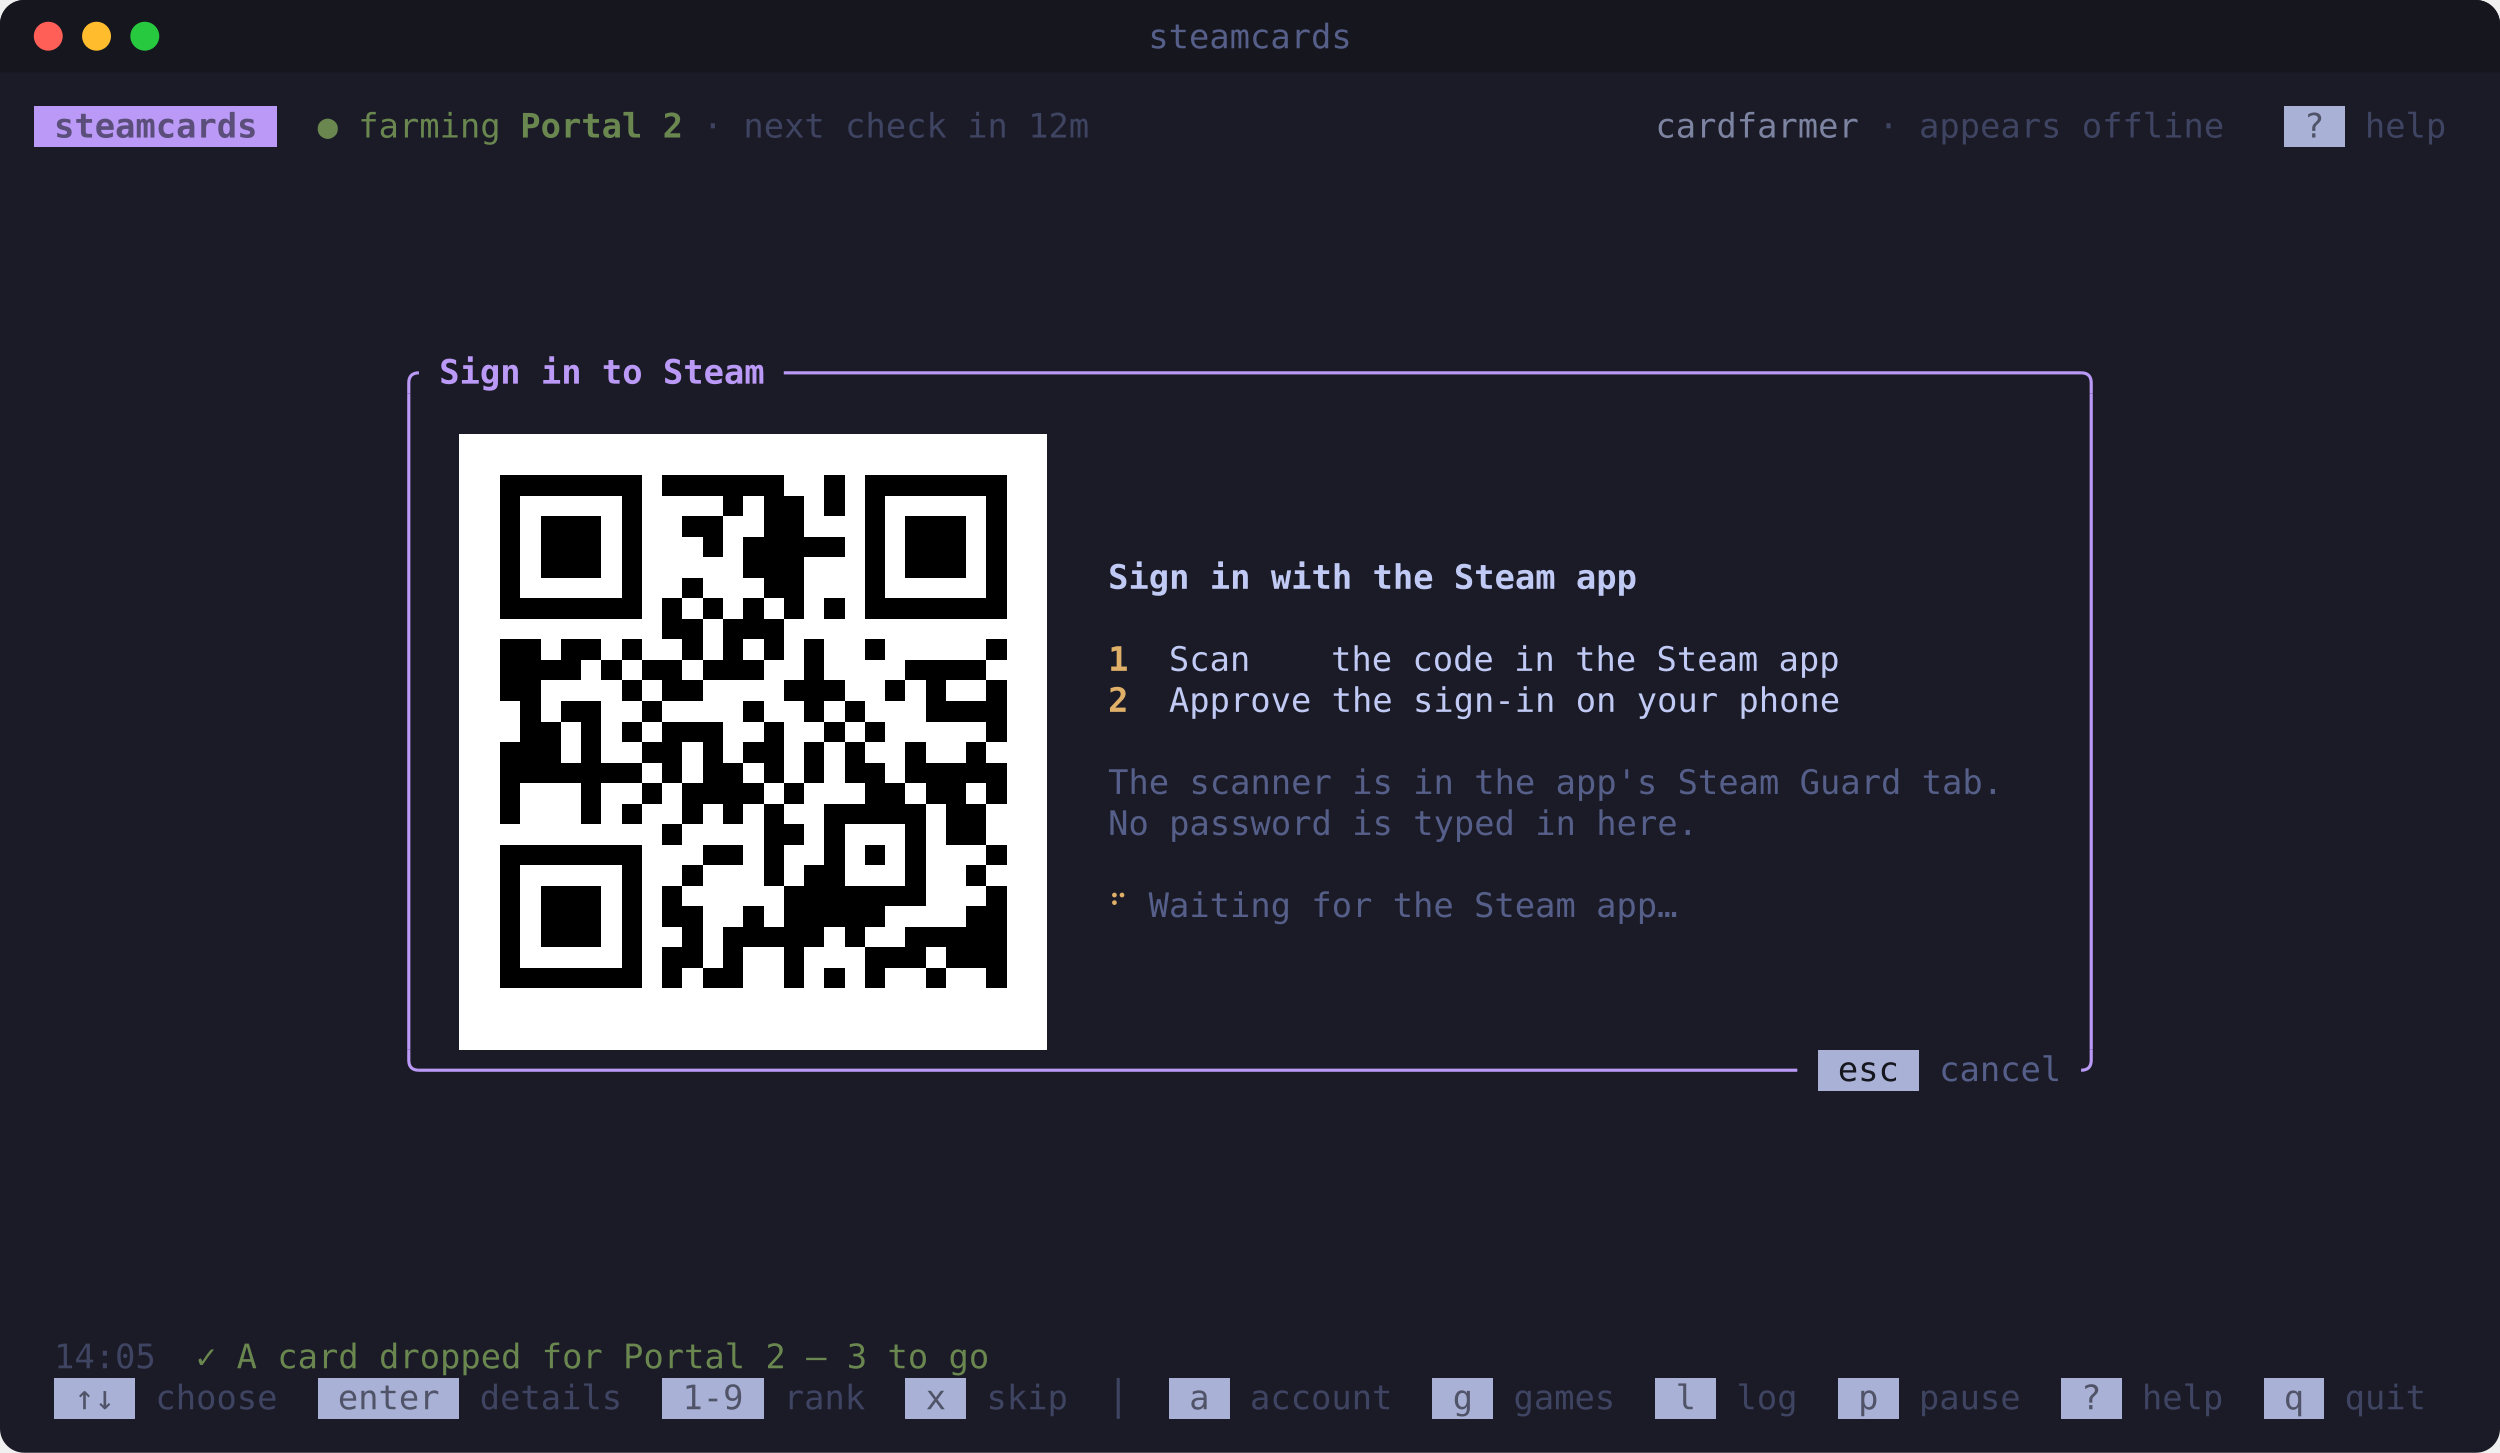
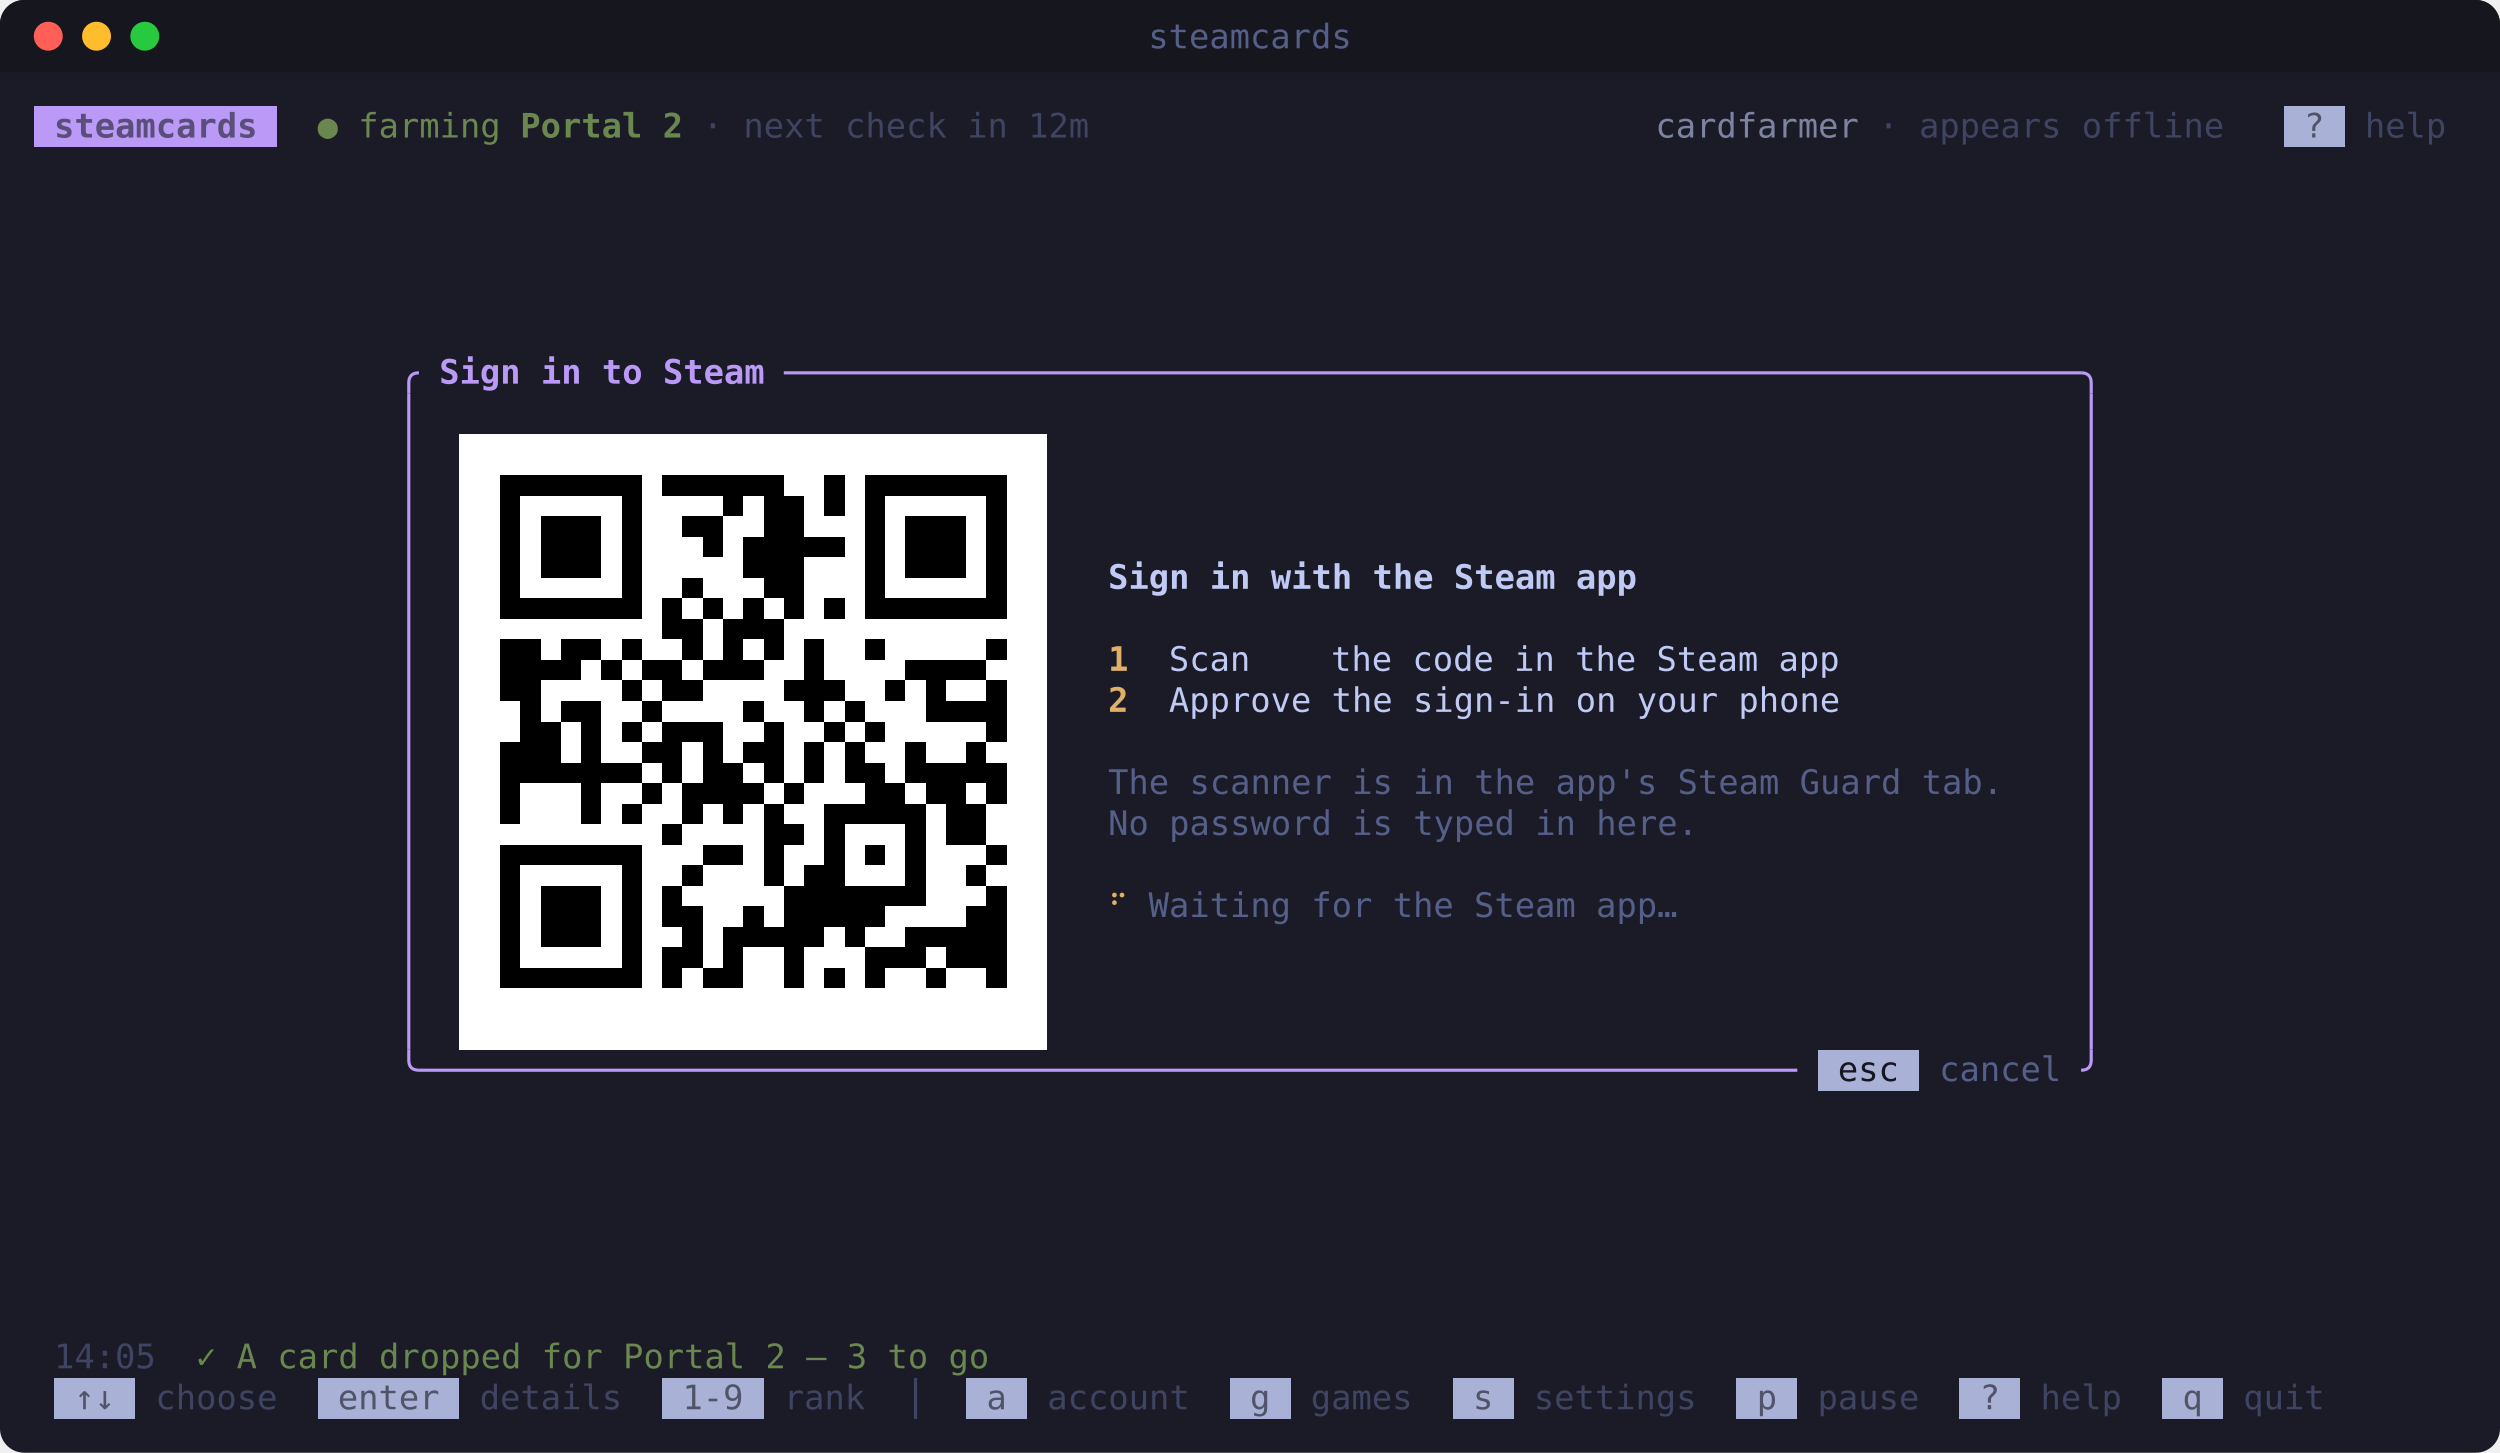
<svg xmlns="http://www.w3.org/2000/svg" width="1036" height="602" viewBox="0 0 1036.0 602.0" font-family="ui-monospace, SFMono-Regular, Menlo, Consolas, 'DejaVu Sans Mono', monospace" font-size="14" xml:space="preserve">
  <rect width="1036.0" height="602.0" rx="10" fill="#1a1b26" />
  <path d="M0 10a10 10 0 0 1 10-10h1016.0a10 10 0 0 1 10 10v20.0h-1036.0z" fill="#16161e" />
  <circle cx="20.0" cy="15.0" r="6" fill="#ff5f56" />
  <circle cx="40.0" cy="15.0" r="6" fill="#ffbd2e" />
  <circle cx="60.0" cy="15.0" r="6" fill="#27c93f" />
  <text x="518.0" y="20.0" text-anchor="middle" fill="#565f89">steamcards</text>
  <g shape-rendering="crispEdges">
    <rect x="14.0" y="44.0" width="100.8" height="17" fill="#bb9af7" />
    <rect x="946.4" y="44.0" width="25.2" height="17" fill="#a9b1d6" />
    <rect x="190.4" y="180.0" width="243.6" height="17" fill="#ffffff" />
    <rect x="190.4" y="197.0" width="243.6" height="17" fill="#ffffff" />
    <rect x="207.20" y="197.00" width="8.40" height="17.00" fill="#000000" fill-opacity="1" />
    <rect x="215.60" y="197.00" width="42.00" height="8.50" fill="#000000" fill-opacity="1" />
    <rect x="257.60" y="197.00" width="8.40" height="17.00" fill="#000000" fill-opacity="1" />
    <rect x="274.40" y="197.00" width="25.20" height="8.50" fill="#000000" fill-opacity="1" />
    <rect x="299.60" y="197.00" width="8.40" height="17.00" fill="#000000" fill-opacity="1" />
    <rect x="308.00" y="197.00" width="8.40" height="8.50" fill="#000000" fill-opacity="1" />
    <rect x="316.40" y="197.00" width="8.40" height="17.00" fill="#000000" fill-opacity="1" />
    <rect x="324.80" y="205.50" width="8.40" height="8.50" fill="#000000" fill-opacity="1" />
    <rect x="341.60" y="197.00" width="8.40" height="17.00" fill="#000000" fill-opacity="1" />
    <rect x="358.40" y="197.00" width="8.40" height="17.00" fill="#000000" fill-opacity="1" />
    <rect x="366.80" y="197.00" width="42.00" height="8.50" fill="#000000" fill-opacity="1" />
    <rect x="408.80" y="197.00" width="8.40" height="17.00" fill="#000000" fill-opacity="1" />
    <rect x="190.4" y="214.0" width="243.6" height="17" fill="#ffffff" />
    <rect x="207.20" y="214.00" width="8.40" height="17.00" fill="#000000" fill-opacity="1" />
    <rect x="224.00" y="214.00" width="25.20" height="17.00" fill="#000000" fill-opacity="1" />
    <rect x="257.60" y="214.00" width="8.40" height="17.00" fill="#000000" fill-opacity="1" />
    <rect x="282.80" y="214.00" width="8.40" height="8.50" fill="#000000" fill-opacity="1" />
    <rect x="291.20" y="214.00" width="8.40" height="17.00" fill="#000000" fill-opacity="1" />
    <rect x="308.00" y="222.50" width="8.40" height="8.50" fill="#000000" fill-opacity="1" />
    <rect x="316.40" y="214.00" width="16.80" height="17.00" fill="#000000" fill-opacity="1" />
    <rect x="333.20" y="222.50" width="16.80" height="8.50" fill="#000000" fill-opacity="1" />
    <rect x="358.40" y="214.00" width="8.40" height="17.00" fill="#000000" fill-opacity="1" />
    <rect x="375.20" y="214.00" width="25.20" height="17.00" fill="#000000" fill-opacity="1" />
    <rect x="408.80" y="214.00" width="8.40" height="17.00" fill="#000000" fill-opacity="1" />
    <rect x="190.4" y="231.0" width="243.6" height="17" fill="#ffffff" />
    <rect x="207.20" y="231.00" width="8.40" height="17.00" fill="#000000" fill-opacity="1" />
    <rect x="224.00" y="231.00" width="25.20" height="8.50" fill="#000000" fill-opacity="1" />
    <rect x="257.60" y="231.00" width="8.40" height="17.00" fill="#000000" fill-opacity="1" />
    <rect x="282.80" y="239.50" width="8.40" height="8.50" fill="#000000" fill-opacity="1" />
    <rect x="308.00" y="231.00" width="8.40" height="8.50" fill="#000000" fill-opacity="1" />
    <rect x="316.40" y="231.00" width="16.80" height="17.00" fill="#000000" fill-opacity="1" />
    <rect x="358.40" y="231.00" width="8.40" height="17.00" fill="#000000" fill-opacity="1" />
    <rect x="375.20" y="231.00" width="25.20" height="8.50" fill="#000000" fill-opacity="1" />
    <rect x="408.80" y="231.00" width="8.40" height="17.00" fill="#000000" fill-opacity="1" />
    <rect x="190.4" y="248.0" width="243.6" height="17" fill="#ffffff" />
    <rect x="207.20" y="248.00" width="58.80" height="8.50" fill="#000000" fill-opacity="1" />
    <rect x="274.40" y="248.00" width="8.40" height="17.00" fill="#000000" fill-opacity="1" />
    <rect x="282.80" y="256.50" width="8.40" height="8.50" fill="#000000" fill-opacity="1" />
    <rect x="291.20" y="248.00" width="8.40" height="8.50" fill="#000000" fill-opacity="1" />
    <rect x="299.60" y="256.50" width="8.40" height="8.50" fill="#000000" fill-opacity="1" />
    <rect x="308.00" y="248.00" width="8.40" height="17.00" fill="#000000" fill-opacity="1" />
    <rect x="316.40" y="256.50" width="8.40" height="8.50" fill="#000000" fill-opacity="1" />
    <rect x="324.80" y="248.00" width="8.40" height="8.50" fill="#000000" fill-opacity="1" />
    <rect x="341.60" y="248.00" width="8.40" height="8.50" fill="#000000" fill-opacity="1" />
    <rect x="358.40" y="248.00" width="58.80" height="8.50" fill="#000000" fill-opacity="1" />
    <rect x="190.4" y="265.0" width="243.6" height="17" fill="#ffffff" />
    <rect x="207.20" y="265.00" width="16.80" height="17.00" fill="#000000" fill-opacity="1" />
    <rect x="224.00" y="273.50" width="8.40" height="8.50" fill="#000000" fill-opacity="1" />
    <rect x="232.40" y="265.00" width="8.40" height="17.00" fill="#000000" fill-opacity="1" />
    <rect x="240.80" y="265.00" width="8.40" height="8.50" fill="#000000" fill-opacity="1" />
    <rect x="249.20" y="273.50" width="8.40" height="8.50" fill="#000000" fill-opacity="1" />
    <rect x="257.60" y="265.00" width="8.40" height="8.50" fill="#000000" fill-opacity="1" />
    <rect x="266.00" y="273.50" width="16.80" height="8.50" fill="#000000" fill-opacity="1" />
    <rect x="282.80" y="265.00" width="8.40" height="8.50" fill="#000000" fill-opacity="1" />
    <rect x="291.20" y="273.50" width="8.40" height="8.50" fill="#000000" fill-opacity="1" />
    <rect x="299.60" y="265.00" width="8.40" height="17.00" fill="#000000" fill-opacity="1" />
    <rect x="308.00" y="273.50" width="8.40" height="8.50" fill="#000000" fill-opacity="1" />
    <rect x="316.40" y="265.00" width="8.40" height="8.50" fill="#000000" fill-opacity="1" />
    <rect x="333.20" y="265.00" width="8.40" height="17.00" fill="#000000" fill-opacity="1" />
    <rect x="358.40" y="265.00" width="8.40" height="8.50" fill="#000000" fill-opacity="1" />
    <rect x="375.20" y="273.50" width="33.60" height="8.50" fill="#000000" fill-opacity="1" />
    <rect x="408.80" y="265.00" width="8.40" height="8.50" fill="#000000" fill-opacity="1" />
    <rect x="190.4" y="282.0" width="243.6" height="17" fill="#ffffff" />
    <rect x="207.20" y="282.00" width="8.40" height="8.50" fill="#000000" fill-opacity="1" />
    <rect x="215.60" y="282.00" width="8.40" height="17.00" fill="#000000" fill-opacity="1" />
    <rect x="232.40" y="290.50" width="16.80" height="8.50" fill="#000000" fill-opacity="1" />
    <rect x="257.60" y="282.00" width="8.40" height="8.50" fill="#000000" fill-opacity="1" />
    <rect x="266.00" y="290.50" width="8.40" height="8.50" fill="#000000" fill-opacity="1" />
    <rect x="274.40" y="282.00" width="16.80" height="8.50" fill="#000000" fill-opacity="1" />
    <rect x="308.00" y="290.50" width="8.40" height="8.50" fill="#000000" fill-opacity="1" />
    <rect x="324.80" y="282.00" width="8.40" height="8.50" fill="#000000" fill-opacity="1" />
    <rect x="333.20" y="282.00" width="8.40" height="17.00" fill="#000000" fill-opacity="1" />
    <rect x="341.60" y="282.00" width="8.40" height="8.50" fill="#000000" fill-opacity="1" />
    <rect x="350.00" y="290.50" width="8.40" height="8.50" fill="#000000" fill-opacity="1" />
    <rect x="366.80" y="282.00" width="8.40" height="8.50" fill="#000000" fill-opacity="1" />
    <rect x="383.60" y="282.00" width="8.40" height="17.00" fill="#000000" fill-opacity="1" />
    <rect x="392.00" y="290.50" width="16.80" height="8.50" fill="#000000" fill-opacity="1" />
    <rect x="408.80" y="282.00" width="8.40" height="17.00" fill="#000000" fill-opacity="1" />
    <rect x="190.4" y="299.0" width="243.6" height="17" fill="#ffffff" />
    <rect x="207.20" y="307.50" width="8.40" height="8.50" fill="#000000" fill-opacity="1" />
    <rect x="215.60" y="299.00" width="16.80" height="17.00" fill="#000000" fill-opacity="1" />
    <rect x="240.80" y="299.00" width="8.40" height="17.00" fill="#000000" fill-opacity="1" />
    <rect x="257.60" y="299.00" width="8.40" height="8.50" fill="#000000" fill-opacity="1" />
    <rect x="266.00" y="307.50" width="8.40" height="8.50" fill="#000000" fill-opacity="1" />
    <rect x="274.40" y="299.00" width="8.40" height="17.00" fill="#000000" fill-opacity="1" />
    <rect x="282.80" y="299.00" width="8.40" height="8.50" fill="#000000" fill-opacity="1" />
    <rect x="291.20" y="299.00" width="8.40" height="17.00" fill="#000000" fill-opacity="1" />
    <rect x="308.00" y="307.50" width="8.40" height="8.50" fill="#000000" fill-opacity="1" />
    <rect x="316.40" y="299.00" width="8.40" height="17.00" fill="#000000" fill-opacity="1" />
    <rect x="333.20" y="307.50" width="8.40" height="8.50" fill="#000000" fill-opacity="1" />
    <rect x="341.60" y="299.00" width="8.40" height="8.50" fill="#000000" fill-opacity="1" />
    <rect x="350.00" y="307.50" width="8.40" height="8.50" fill="#000000" fill-opacity="1" />
    <rect x="358.40" y="299.00" width="8.40" height="8.50" fill="#000000" fill-opacity="1" />
    <rect x="375.20" y="307.50" width="8.40" height="8.50" fill="#000000" fill-opacity="1" />
    <rect x="400.40" y="307.50" width="8.40" height="8.50" fill="#000000" fill-opacity="1" />
    <rect x="408.80" y="299.00" width="8.40" height="8.50" fill="#000000" fill-opacity="1" />
    <rect x="190.4" y="316.0" width="243.6" height="17" fill="#ffffff" />
    <rect x="207.20" y="316.00" width="8.40" height="17.00" fill="#000000" fill-opacity="1" />
    <rect x="215.60" y="316.00" width="25.20" height="8.50" fill="#000000" fill-opacity="1" />
    <rect x="240.80" y="316.00" width="8.40" height="17.00" fill="#000000" fill-opacity="1" />
    <rect x="249.20" y="316.00" width="16.80" height="8.50" fill="#000000" fill-opacity="1" />
    <rect x="266.00" y="324.50" width="8.40" height="8.50" fill="#000000" fill-opacity="1" />
    <rect x="274.40" y="316.00" width="8.40" height="8.50" fill="#000000" fill-opacity="1" />
    <rect x="282.80" y="324.50" width="8.40" height="8.50" fill="#000000" fill-opacity="1" />
    <rect x="291.20" y="316.00" width="16.80" height="17.00" fill="#000000" fill-opacity="1" />
    <rect x="308.00" y="324.50" width="8.40" height="8.50" fill="#000000" fill-opacity="1" />
    <rect x="316.40" y="316.00" width="8.40" height="8.50" fill="#000000" fill-opacity="1" />
    <rect x="324.80" y="324.50" width="8.40" height="8.50" fill="#000000" fill-opacity="1" />
    <rect x="333.20" y="316.00" width="8.40" height="8.50" fill="#000000" fill-opacity="1" />
    <rect x="350.00" y="316.00" width="8.40" height="8.50" fill="#000000" fill-opacity="1" />
    <rect x="358.40" y="316.00" width="8.40" height="17.00" fill="#000000" fill-opacity="1" />
    <rect x="366.80" y="324.50" width="8.40" height="8.50" fill="#000000" fill-opacity="1" />
    <rect x="375.20" y="316.00" width="8.40" height="8.50" fill="#000000" fill-opacity="1" />
    <rect x="383.60" y="316.00" width="16.80" height="17.00" fill="#000000" fill-opacity="1" />
    <rect x="400.40" y="316.00" width="8.40" height="8.50" fill="#000000" fill-opacity="1" />
    <rect x="408.80" y="316.00" width="8.40" height="17.00" fill="#000000" fill-opacity="1" />
    <rect x="190.4" y="333.0" width="243.6" height="17" fill="#ffffff" />
    <rect x="207.20" y="333.00" width="8.40" height="8.50" fill="#000000" fill-opacity="1" />
    <rect x="240.80" y="333.00" width="8.40" height="8.50" fill="#000000" fill-opacity="1" />
    <rect x="257.60" y="333.00" width="8.40" height="8.50" fill="#000000" fill-opacity="1" />
    <rect x="274.40" y="341.50" width="8.40" height="8.50" fill="#000000" fill-opacity="1" />
    <rect x="282.80" y="333.00" width="8.40" height="8.50" fill="#000000" fill-opacity="1" />
    <rect x="299.60" y="333.00" width="8.40" height="8.50" fill="#000000" fill-opacity="1" />
    <rect x="316.40" y="333.00" width="8.40" height="17.00" fill="#000000" fill-opacity="1" />
    <rect x="324.80" y="341.50" width="8.40" height="8.50" fill="#000000" fill-opacity="1" />
    <rect x="341.60" y="333.00" width="8.40" height="17.00" fill="#000000" fill-opacity="1" />
    <rect x="350.00" y="333.00" width="25.20" height="8.50" fill="#000000" fill-opacity="1" />
    <rect x="375.20" y="333.00" width="8.40" height="17.00" fill="#000000" fill-opacity="1" />
    <rect x="392.00" y="333.00" width="16.80" height="17.00" fill="#000000" fill-opacity="1" />
    <rect x="190.4" y="350.0" width="243.6" height="17" fill="#ffffff" />
    <rect x="207.20" y="350.00" width="8.40" height="17.00" fill="#000000" fill-opacity="1" />
    <rect x="215.60" y="350.00" width="42.00" height="8.50" fill="#000000" fill-opacity="1" />
    <rect x="257.60" y="350.00" width="8.40" height="17.00" fill="#000000" fill-opacity="1" />
    <rect x="282.80" y="358.50" width="8.40" height="8.50" fill="#000000" fill-opacity="1" />
    <rect x="291.20" y="350.00" width="16.80" height="8.50" fill="#000000" fill-opacity="1" />
    <rect x="316.40" y="350.00" width="8.40" height="17.00" fill="#000000" fill-opacity="1" />
    <rect x="333.20" y="358.50" width="8.40" height="8.50" fill="#000000" fill-opacity="1" />
    <rect x="341.60" y="350.00" width="8.40" height="17.00" fill="#000000" fill-opacity="1" />
    <rect x="358.40" y="350.00" width="8.40" height="8.50" fill="#000000" fill-opacity="1" />
    <rect x="375.20" y="350.00" width="8.40" height="17.00" fill="#000000" fill-opacity="1" />
    <rect x="400.40" y="358.50" width="8.40" height="8.50" fill="#000000" fill-opacity="1" />
    <rect x="408.80" y="350.00" width="8.40" height="8.50" fill="#000000" fill-opacity="1" />
    <rect x="190.4" y="367.0" width="243.6" height="17" fill="#ffffff" />
    <rect x="207.20" y="367.00" width="8.40" height="17.00" fill="#000000" fill-opacity="1" />
    <rect x="224.00" y="367.00" width="25.20" height="17.00" fill="#000000" fill-opacity="1" />
    <rect x="257.60" y="367.00" width="8.40" height="17.00" fill="#000000" fill-opacity="1" />
    <rect x="274.40" y="367.00" width="8.40" height="17.00" fill="#000000" fill-opacity="1" />
    <rect x="282.80" y="375.50" width="8.40" height="8.50" fill="#000000" fill-opacity="1" />
    <rect x="308.00" y="375.50" width="8.40" height="8.50" fill="#000000" fill-opacity="1" />
    <rect x="324.80" y="367.00" width="42.00" height="17.00" fill="#000000" fill-opacity="1" />
    <rect x="366.80" y="367.00" width="16.80" height="8.50" fill="#000000" fill-opacity="1" />
    <rect x="400.40" y="375.50" width="8.40" height="8.50" fill="#000000" fill-opacity="1" />
    <rect x="408.80" y="367.00" width="8.40" height="17.00" fill="#000000" fill-opacity="1" />
    <rect x="190.4" y="384.0" width="243.6" height="17" fill="#ffffff" />
    <rect x="207.20" y="384.00" width="8.40" height="17.00" fill="#000000" fill-opacity="1" />
    <rect x="224.00" y="384.00" width="25.20" height="8.50" fill="#000000" fill-opacity="1" />
    <rect x="257.60" y="384.00" width="8.40" height="17.00" fill="#000000" fill-opacity="1" />
    <rect x="274.40" y="392.50" width="8.40" height="8.50" fill="#000000" fill-opacity="1" />
    <rect x="282.80" y="384.00" width="8.40" height="17.00" fill="#000000" fill-opacity="1" />
    <rect x="299.60" y="384.00" width="8.40" height="17.00" fill="#000000" fill-opacity="1" />
    <rect x="308.00" y="384.00" width="16.80" height="8.50" fill="#000000" fill-opacity="1" />
    <rect x="324.80" y="384.00" width="8.40" height="17.00" fill="#000000" fill-opacity="1" />
    <rect x="333.20" y="384.00" width="8.40" height="8.50" fill="#000000" fill-opacity="1" />
    <rect x="350.00" y="384.00" width="8.40" height="8.50" fill="#000000" fill-opacity="1" />
    <rect x="358.40" y="392.50" width="16.80" height="8.50" fill="#000000" fill-opacity="1" />
    <rect x="375.20" y="384.00" width="8.40" height="17.00" fill="#000000" fill-opacity="1" />
    <rect x="383.60" y="384.00" width="8.40" height="8.50" fill="#000000" fill-opacity="1" />
    <rect x="392.00" y="384.00" width="25.20" height="17.00" fill="#000000" fill-opacity="1" />
    <rect x="190.4" y="401.0" width="243.6" height="17" fill="#ffffff" />
    <rect x="207.20" y="401.00" width="58.80" height="8.50" fill="#000000" fill-opacity="1" />
    <rect x="274.40" y="401.00" width="8.40" height="8.50" fill="#000000" fill-opacity="1" />
    <rect x="291.20" y="401.00" width="16.80" height="8.50" fill="#000000" fill-opacity="1" />
    <rect x="324.80" y="401.00" width="8.40" height="8.50" fill="#000000" fill-opacity="1" />
    <rect x="341.60" y="401.00" width="8.40" height="8.50" fill="#000000" fill-opacity="1" />
    <rect x="358.40" y="401.00" width="8.40" height="8.50" fill="#000000" fill-opacity="1" />
    <rect x="383.60" y="401.00" width="8.40" height="8.50" fill="#000000" fill-opacity="1" />
    <rect x="408.80" y="401.00" width="8.40" height="8.50" fill="#000000" fill-opacity="1" />
    <rect x="190.4" y="418.0" width="243.6" height="17" fill="#ffffff" />
    <rect x="753.2" y="435.0" width="42.0" height="17" fill="#a9b1d6" />
    <rect x="22.4" y="571.0" width="33.6" height="17" fill="#a9b1d6" />
    <rect x="131.6" y="571.0" width="58.8" height="17" fill="#a9b1d6" />
    <rect x="274.4" y="571.0" width="42.0" height="17" fill="#a9b1d6" />
-     <rect x="375.2" y="571.0" width="25.2" height="17" fill="#a9b1d6" />
-     <rect x="484.4" y="571.0" width="25.2" height="17" fill="#a9b1d6" />
-     <rect x="593.6" y="571.0" width="25.2" height="17" fill="#a9b1d6" />
-     <rect x="686.0" y="571.0" width="25.2" height="17" fill="#a9b1d6" />
-     <rect x="761.6" y="571.0" width="25.2" height="17" fill="#a9b1d6" />
-     <rect x="854.0" y="571.0" width="25.2" height="17" fill="#a9b1d6" />
-     <rect x="938.0" y="571.0" width="25.2" height="17" fill="#a9b1d6" />
+     <rect x="400.4" y="571.0" width="25.2" height="17" fill="#a9b1d6" />
+     <rect x="509.6" y="571.0" width="25.2" height="17" fill="#a9b1d6" />
+     <rect x="602.0" y="571.0" width="25.2" height="17" fill="#a9b1d6" />
+     <rect x="719.6" y="571.0" width="25.2" height="17" fill="#a9b1d6" />
+     <rect x="812.0" y="571.0" width="25.2" height="17" fill="#a9b1d6" />
+     <rect x="896.0" y="571.0" width="25.2" height="17" fill="#a9b1d6" />
  </g>
  <path d="M173.60 154.50Q169.40 154.50 169.40 158.70V163.00" fill="none" stroke="#bb9af7" stroke-width="1.3" />
  <path d="M862.40 154.50Q866.60 154.50 866.60 158.70V163.00" fill="none" stroke="#bb9af7" stroke-width="1.3" />
  <path d="M173.60 443.50Q169.40 443.50 169.40 439.30V435.00" fill="none" stroke="#bb9af7" stroke-width="1.3" />
  <path d="M862.40 443.50Q866.60 443.50 866.60 439.30V435.00" fill="none" stroke="#bb9af7" stroke-width="1.3" />
  <rect x="324.80" y="153.85" width="537.60" height="1.30" fill="#bb9af7" />
  <rect x="173.60" y="442.85" width="571.20" height="1.30" fill="#bb9af7" />
  <rect x="168.75" y="163.00" width="1.30" height="272.00" fill="#bb9af7" />
-   <rect x="462.75" y="571.00" width="1.30" height="17.00" fill="#565f89" opacity="0.6" />
+   <rect x="378.75" y="571.00" width="1.30" height="17.00" fill="#565f89" opacity="0.6" />
  <rect x="865.95" y="163.00" width="1.30" height="272.00" fill="#bb9af7" />
  <text x="22.4" y="57.0" textLength="84.0" lengthAdjust="spacing" fill="#1a1b26" font-weight="bold" opacity="0.6">steamcards</text>
  <text x="131.6" y="57.0" textLength="75.6" lengthAdjust="spacing" fill="#9ece6a" opacity="0.6">● farming</text>
  <text x="215.6" y="57.0" textLength="67.2" lengthAdjust="spacing" fill="#9ece6a" font-weight="bold" opacity="0.6">Portal 2</text>
  <text x="291.2" y="57.0" textLength="159.6" lengthAdjust="spacing" fill="#565f89" opacity="0.6">· next check in 12m</text>
  <text x="686.0" y="57.0" textLength="84.0" lengthAdjust="spacing" fill="#c0caf5" opacity="0.6">cardfarmer</text>
  <text x="778.4" y="57.0" textLength="142.8" lengthAdjust="spacing" fill="#565f89" opacity="0.6">· appears offline</text>
  <text x="954.8" y="57.0" textLength="8.4" lengthAdjust="spacing" fill="#15161e" opacity="0.6">?</text>
  <text x="980.0" y="57.0" textLength="33.6" lengthAdjust="spacing" fill="#565f89" opacity="0.6">help</text>
  <text x="182.0" y="159.0" textLength="134.4" lengthAdjust="spacing" fill="#bb9af7" font-weight="bold">Sign in to Steam</text>
  <text x="459.2" y="244.0" textLength="218.4" lengthAdjust="spacing" fill="#c0caf5" font-weight="bold">Sign in with the Steam app</text>
  <text x="459.2" y="278.0" textLength="8.4" lengthAdjust="spacing" fill="#e0af68" font-weight="bold">1</text>
  <text x="484.4" y="278.0" textLength="33.6" lengthAdjust="spacing" fill="#c0caf5">Scan</text>
  <text x="551.6" y="278.0" textLength="210.0" lengthAdjust="spacing" fill="#c0caf5">the code in the Steam app</text>
  <text x="459.2" y="295.0" textLength="8.4" lengthAdjust="spacing" fill="#e0af68" font-weight="bold">2</text>
  <text x="484.4" y="295.0" textLength="277.2" lengthAdjust="spacing" fill="#c0caf5">Approve the sign-in on your phone</text>
  <text x="459.2" y="329.0" textLength="369.6" lengthAdjust="spacing" fill="#565f89">The scanner is in the app's Steam Guard tab.</text>
  <text x="459.2" y="346.0" textLength="243.6" lengthAdjust="spacing" fill="#565f89">No password is typed in here.</text>
  <text x="459.2" y="380.0" textLength="8.4" lengthAdjust="spacing" fill="#e0af68">⠋</text>
  <text x="476.0" y="380.0" textLength="218.4" lengthAdjust="spacing" fill="#565f89">Waiting for the Steam app…</text>
  <text x="761.6" y="448.0" textLength="25.2" lengthAdjust="spacing" fill="#15161e">esc</text>
  <text x="803.6" y="448.0" textLength="50.4" lengthAdjust="spacing" fill="#565f89">cancel</text>
  <text x="22.4" y="567.0" textLength="42.0" lengthAdjust="spacing" fill="#565f89" opacity="0.6">14:05</text>
  <text x="81.2" y="567.0" textLength="327.6" lengthAdjust="spacing" fill="#9ece6a" opacity="0.6">✓ A card dropped for Portal 2 — 3 to go</text>
  <text x="30.8" y="584.0" textLength="16.8" lengthAdjust="spacing" fill="#15161e" opacity="0.6">↑↓</text>
  <text x="64.4" y="584.0" textLength="50.4" lengthAdjust="spacing" fill="#565f89" opacity="0.6">choose</text>
  <text x="140.0" y="584.0" textLength="42.0" lengthAdjust="spacing" fill="#15161e" opacity="0.6">enter</text>
  <text x="198.8" y="584.0" textLength="58.8" lengthAdjust="spacing" fill="#565f89" opacity="0.6">details</text>
  <text x="282.8" y="584.0" textLength="25.2" lengthAdjust="spacing" fill="#15161e" opacity="0.6">1-9</text>
  <text x="324.8" y="584.0" textLength="33.6" lengthAdjust="spacing" fill="#565f89" opacity="0.6">rank</text>
-   <text x="383.6" y="584.0" textLength="8.4" lengthAdjust="spacing" fill="#15161e" opacity="0.6">x</text>
-   <text x="408.8" y="584.0" textLength="33.6" lengthAdjust="spacing" fill="#565f89" opacity="0.6">skip</text>
-   <text x="492.8" y="584.0" textLength="8.4" lengthAdjust="spacing" fill="#15161e" opacity="0.6">a</text>
-   <text x="518.0" y="584.0" textLength="58.8" lengthAdjust="spacing" fill="#565f89" opacity="0.6">account</text>
-   <text x="602.0" y="584.0" textLength="8.4" lengthAdjust="spacing" fill="#15161e" opacity="0.6">g</text>
-   <text x="627.2" y="584.0" textLength="42.0" lengthAdjust="spacing" fill="#565f89" opacity="0.6">games</text>
-   <text x="694.4" y="584.0" textLength="8.4" lengthAdjust="spacing" fill="#15161e" opacity="0.6">l</text>
-   <text x="719.6" y="584.0" textLength="25.2" lengthAdjust="spacing" fill="#565f89" opacity="0.6">log</text>
-   <text x="770.0" y="584.0" textLength="8.4" lengthAdjust="spacing" fill="#15161e" opacity="0.6">p</text>
-   <text x="795.2" y="584.0" textLength="42.0" lengthAdjust="spacing" fill="#565f89" opacity="0.6">pause</text>
-   <text x="862.4" y="584.0" textLength="8.4" lengthAdjust="spacing" fill="#15161e" opacity="0.6">?</text>
-   <text x="887.6" y="584.0" textLength="33.6" lengthAdjust="spacing" fill="#565f89" opacity="0.6">help</text>
-   <text x="946.4" y="584.0" textLength="8.4" lengthAdjust="spacing" fill="#15161e" opacity="0.6">q</text>
-   <text x="971.6" y="584.0" textLength="33.6" lengthAdjust="spacing" fill="#565f89" opacity="0.6">quit</text>
+   <text x="408.8" y="584.0" textLength="8.4" lengthAdjust="spacing" fill="#15161e" opacity="0.6">a</text>
+   <text x="434.0" y="584.0" textLength="58.8" lengthAdjust="spacing" fill="#565f89" opacity="0.6">account</text>
+   <text x="518.0" y="584.0" textLength="8.4" lengthAdjust="spacing" fill="#15161e" opacity="0.6">g</text>
+   <text x="543.2" y="584.0" textLength="42.0" lengthAdjust="spacing" fill="#565f89" opacity="0.6">games</text>
+   <text x="610.4" y="584.0" textLength="8.4" lengthAdjust="spacing" fill="#15161e" opacity="0.6">s</text>
+   <text x="635.6" y="584.0" textLength="67.2" lengthAdjust="spacing" fill="#565f89" opacity="0.6">settings</text>
+   <text x="728.0" y="584.0" textLength="8.4" lengthAdjust="spacing" fill="#15161e" opacity="0.6">p</text>
+   <text x="753.2" y="584.0" textLength="42.0" lengthAdjust="spacing" fill="#565f89" opacity="0.6">pause</text>
+   <text x="820.4" y="584.0" textLength="8.4" lengthAdjust="spacing" fill="#15161e" opacity="0.6">?</text>
+   <text x="845.6" y="584.0" textLength="33.6" lengthAdjust="spacing" fill="#565f89" opacity="0.6">help</text>
+   <text x="904.4" y="584.0" textLength="8.4" lengthAdjust="spacing" fill="#15161e" opacity="0.6">q</text>
+   <text x="929.6" y="584.0" textLength="33.6" lengthAdjust="spacing" fill="#565f89" opacity="0.6">quit</text>
</svg>
